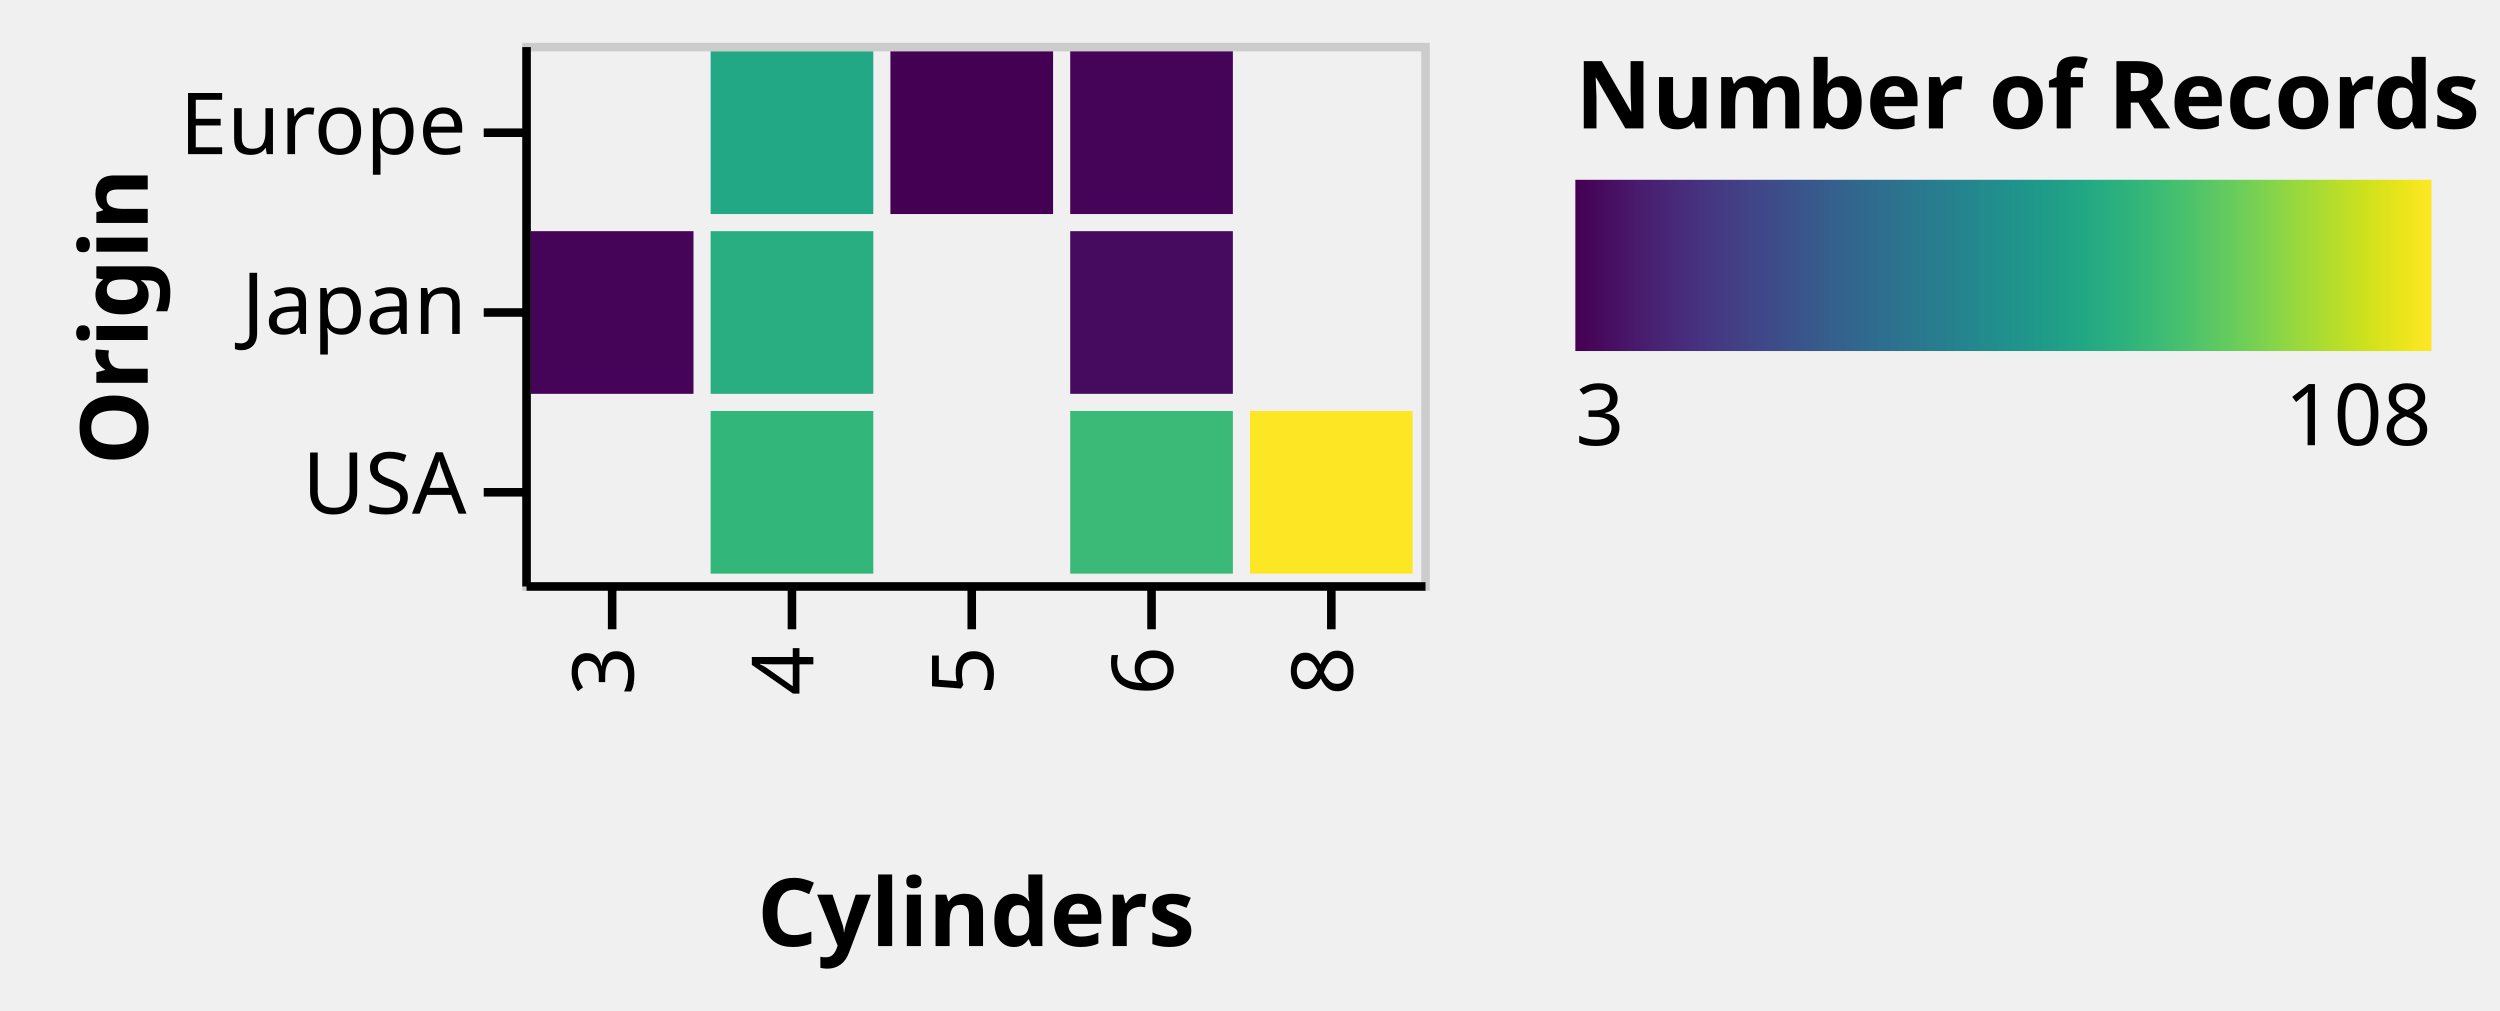
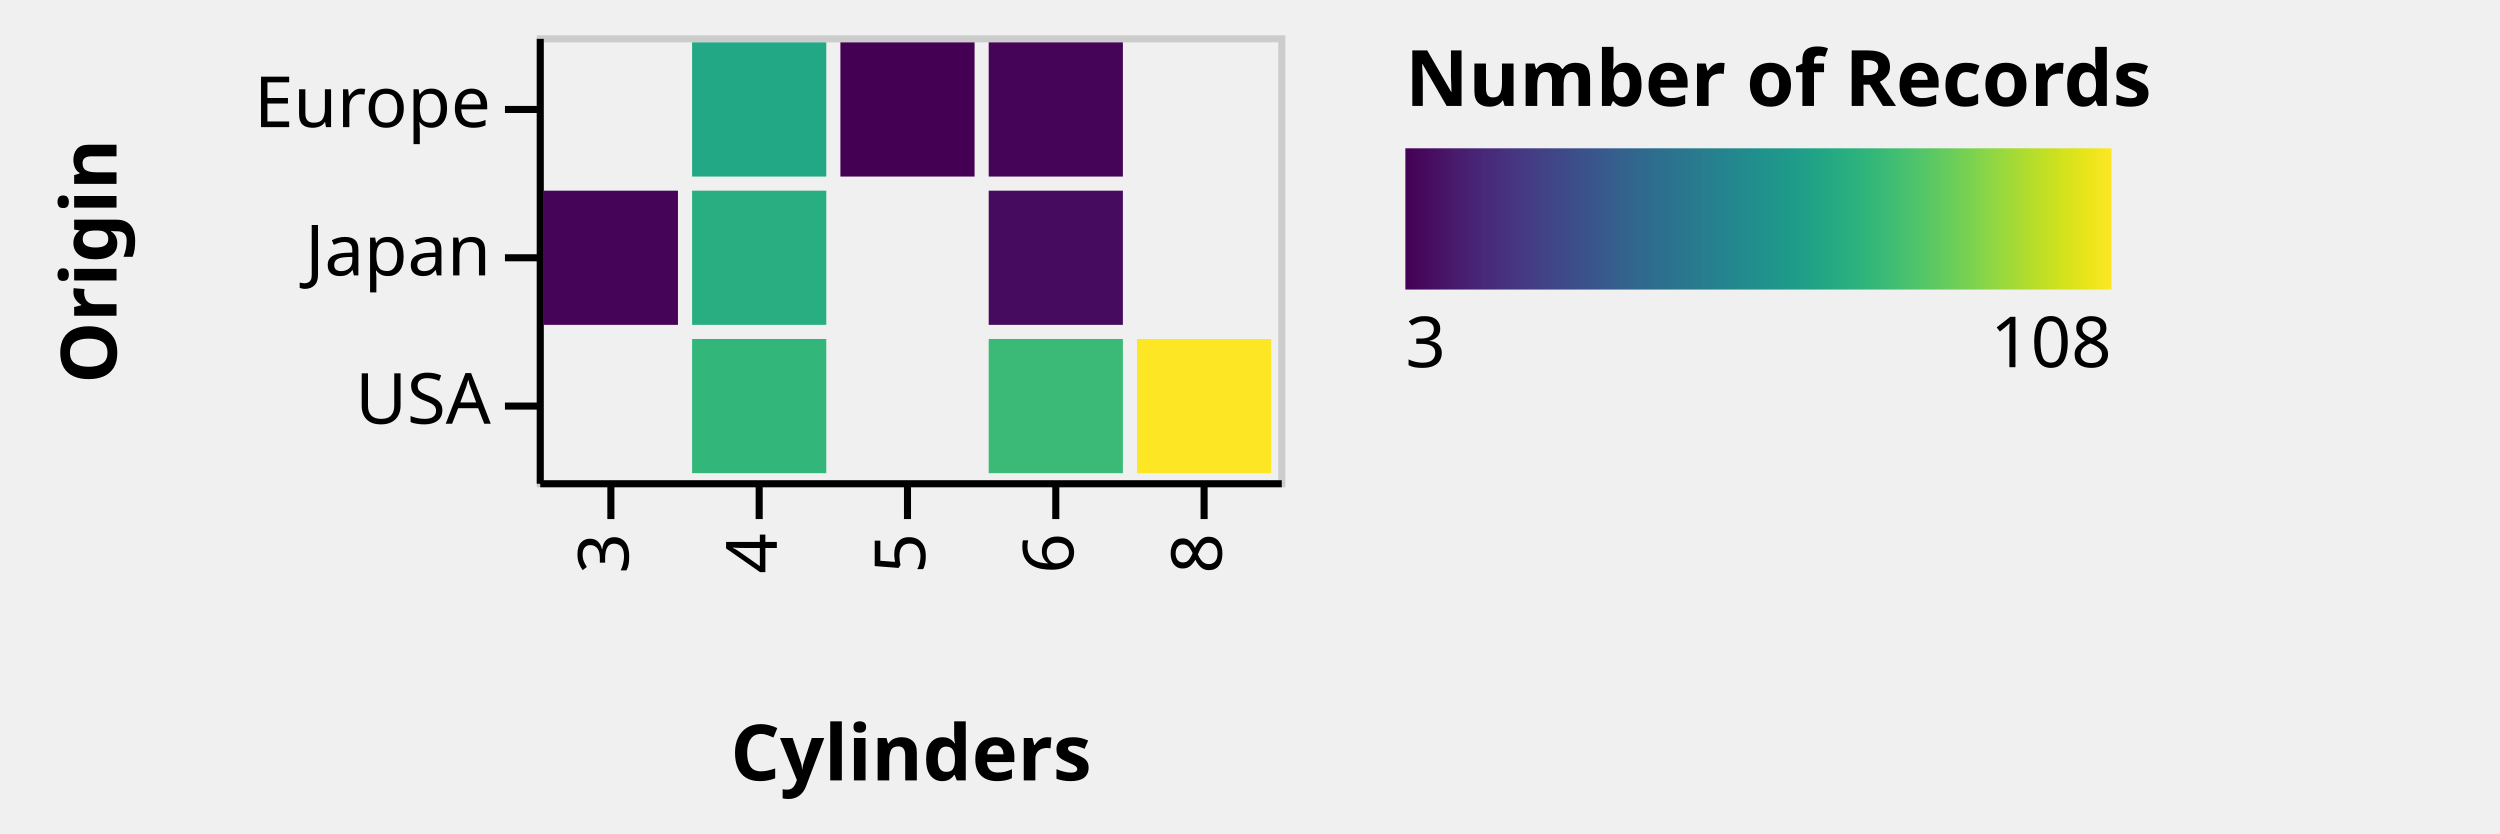
- <svg xmlns="http://www.w3.org/2000/svg" class="marks" width="292" height="118" viewBox="0 0 292 118" version="1.1">
+ <svg xmlns="http://www.w3.org/2000/svg" class="marks" width="354" height="118" viewBox="0 0 354 118" version="1.1">
  <defs>
    <linearGradient id="gradient_0" x1="0" x2="1" y1="0" y2="0">
      <stop offset="0" stop-color="#440154" />
      <stop offset="0.019" stop-color="#46075a" />
      <stop offset="0.067" stop-color="#481a6c" />
      <stop offset="0.114" stop-color="#482979" />
      <stop offset="0.162" stop-color="#453882" />
      <stop offset="0.21" stop-color="#404688" />
      <stop offset="0.257" stop-color="#3a538b" />
      <stop offset="0.305" stop-color="#34618d" />
      <stop offset="0.352" stop-color="#2e6d8e" />
      <stop offset="0.4" stop-color="#2a788e" />
      <stop offset="0.448" stop-color="#25838e" />
      <stop offset="0.495" stop-color="#218f8d" />
      <stop offset="0.543" stop-color="#1f9a8a" />
      <stop offset="0.59" stop-color="#21a685" />
      <stop offset="0.638" stop-color="#2cb17e" />
      <stop offset="0.686" stop-color="#3dbc74" />
      <stop offset="0.733" stop-color="#54c568" />
      <stop offset="0.781" stop-color="#6ece58" />
      <stop offset="0.829" stop-color="#8ed645" />
      <stop offset="0.876" stop-color="#addc30" />
      <stop offset="0.924" stop-color="#cde11d" />
      <stop offset="0.971" stop-color="#ece51b" />
      <stop offset="1" stop-color="#fde725" />
    </linearGradient>
    <clipPath id="clip1">
      <rect x="0" y="0" width="105" height="63" />
    </clipPath>
    <clipPath id="clip2">
      <rect x="0" y="0" width="105" height="63" />
    </clipPath>
    <clipPath id="clip3">
      <rect x="0" y="0" width="105" height="63" />
    </clipPath>
    <clipPath id="clip4">
      <rect x="0" y="0" width="105" height="63" />
    </clipPath>
  </defs>
-   <g transform="translate(61,5)">
+   <g transform="translate(76,5)">
    <g class="mark-group role-frame root">
      <g transform="translate(0,0)">
        <path class="background" d="M0.5,0.5h105v63h-105Z" style="fill: transparent; stroke: #ccc;" />
        <g>
          <g class="mark-rect role-mark morgan_brush_bg" clip-path="url(#clip1)">
            <path d="M0,0h0v0h0Z" style="fill: #fdbb84; fill-opacity: 0.5;" />
          </g>
          <g class="mark-rect role-mark alex_brush_bg" clip-path="url(#clip2)">
            <path d="M0,0h0v0h0Z" style="fill: #333; fill-opacity: 0.125;" />
          </g>
          <g class="mark-rect role-mark marks">
            <path d="M85,43h19v19h-19Z" style="fill: #fde725;" />
            <path d="M22,1h19v19h-19Z" style="fill: #22a884;" />
            <path d="M22,22h19v19h-19Z" style="fill: #28ae80;" />
            <path d="M64,43h19v19h-19Z" style="fill: #3aba76;" />
            <path d="M22,43h19v19h-19Z" style="fill: #32b67a;" />
            <path d="M1,22h19v19h-19Z" style="fill: #450457;" />
            <path d="M64,22h19v19h-19Z" style="fill: #460b5e;" />
            <path d="M64,1h19v19h-19Z" style="fill: #450457;" />
            <path d="M43,1h19v19h-19Z" style="fill: #440154;" />
          </g>
          <g class="mark-rect role-mark alex_brush" clip-path="url(#clip3)">
            <path d="M0,0h0v0h0Z" style="fill: transparent; stroke: white;" />
          </g>
          <g class="mark-rect role-mark morgan_brush" clip-path="url(#clip4)">
            <path d="M0,0h0v0h0Z" style="fill: transparent; stroke: #e34a33;" />
          </g>
          <g class="mark-group role-legend">
            <g transform="translate(123,0)">
-               <path class="background" d="M0,0h103v49h-103Z" style="pointer-events: none; fill: none;" />
+               <path class="background" d="M0,0h150v49h-150Z" style="pointer-events: none; fill: none;" />
              <g>
                <g class="mark-group role-legend-entry">
                  <g transform="translate(0,16)">
                    <path class="background" d="M0,0h0v0h0Z" style="pointer-events: none; fill: none;" />
                    <g>
                      <g class="mark-rect role-legend-gradient" style="pointer-events: none;">
                        <path d="M0,0h100v20h-100Z" style="fill: url(#gradient_0); stroke: #ddd; stroke-width: 0; opacity: 1;" />
                      </g>
                      <g class="mark-text role-legend-label" style="pointer-events: none;">
                        <text text-anchor="start" transform="translate(0,31)" style="font: 10px sans-serif; fill: #000; opacity: 1;">3</text>
                        <text text-anchor="end" transform="translate(100,31)" style="font: 10px sans-serif; fill: #000; opacity: 1;">108</text>
                      </g>
                    </g>
                  </g>
                </g>
                <g class="mark-text role-legend-title" style="pointer-events: none;">
                  <text text-anchor="start" transform="translate(0,10)" style="font: bold 11px sans-serif; fill: #000; opacity: 1;">Number of Records</text>
                </g>
              </g>
            </g>
          </g>
          <g class="mark-group role-axis">
            <g transform="translate(0.5,63.5)">
              <path class="background" d="M0,0h0v0h0Z" style="pointer-events: none; fill: none;" />
              <g>
                <g class="mark-rule role-axis-tick" style="pointer-events: none;">
                  <line transform="translate(10,0)" x2="0" y2="5" style="fill: none; stroke: #000; stroke-width: 1; opacity: 1;" />
                  <line transform="translate(31,0)" x2="0" y2="5" style="fill: none; stroke: #000; stroke-width: 1; opacity: 1;" />
                  <line transform="translate(52,0)" x2="0" y2="5" style="fill: none; stroke: #000; stroke-width: 1; opacity: 1;" />
                  <line transform="translate(73,0)" x2="0" y2="5" style="fill: none; stroke: #000; stroke-width: 1; opacity: 1;" />
                  <line transform="translate(94,0)" x2="0" y2="5" style="fill: none; stroke: #000; stroke-width: 1; opacity: 1;" />
                </g>
                <g class="mark-text role-axis-label" style="pointer-events: none;">
                  <text text-anchor="end" transform="translate(9.5,7) rotate(270) translate(0,3)" style="font: 10px sans-serif; fill: #000; opacity: 1;">3</text>
                  <text text-anchor="end" transform="translate(30.5,7) rotate(270) translate(0,3)" style="font: 10px sans-serif; fill: #000; opacity: 1;">4</text>
                  <text text-anchor="end" transform="translate(51.5,7) rotate(270) translate(0,3)" style="font: 10px sans-serif; fill: #000; opacity: 1;">5</text>
                  <text text-anchor="end" transform="translate(72.5,7) rotate(270) translate(0,3)" style="font: 10px sans-serif; fill: #000; opacity: 1;">6</text>
                  <text text-anchor="end" transform="translate(93.5,7) rotate(270) translate(0,3)" style="font: 10px sans-serif; fill: #000; opacity: 1;">8</text>
                </g>
                <g class="mark-rule role-axis-domain" style="pointer-events: none;">
                  <line transform="translate(0,0)" x2="105" y2="0" style="fill: none; stroke: #000; stroke-width: 1; opacity: 1;" />
                </g>
                <g class="mark-text role-axis-title" style="pointer-events: none;">
                  <text text-anchor="middle" transform="translate(52.5,42)" style="font: bold 11px sans-serif; fill: #000; opacity: 1;">Cylinders</text>
                </g>
              </g>
            </g>
          </g>
          <g class="mark-group role-axis">
            <g transform="translate(0.5,0.5)">
              <path class="background" d="M0,0h0v0h0Z" style="pointer-events: none; fill: none;" />
              <g>
                <g class="mark-rule role-axis-tick" style="pointer-events: none;">
                  <line transform="translate(0,10)" x2="-5" y2="0" style="fill: none; stroke: #000; stroke-width: 1; opacity: 1;" />
                  <line transform="translate(0,31)" x2="-5" y2="0" style="fill: none; stroke: #000; stroke-width: 1; opacity: 1;" />
                  <line transform="translate(0,52)" x2="-5" y2="0" style="fill: none; stroke: #000; stroke-width: 1; opacity: 1;" />
                </g>
                <g class="mark-text role-axis-label" style="pointer-events: none;">
                  <text text-anchor="end" transform="translate(-7,12.5)" style="font: 10px sans-serif; fill: #000; opacity: 1;">Europe</text>
                  <text text-anchor="end" transform="translate(-7,33.5)" style="font: 10px sans-serif; fill: #000; opacity: 1;">Japan</text>
                  <text text-anchor="end" transform="translate(-7,54.5)" style="font: 10px sans-serif; fill: #000; opacity: 1;">USA</text>
                </g>
                <g class="mark-rule role-axis-domain" style="pointer-events: none;">
                  <line transform="translate(0,0)" x2="0" y2="63" style="fill: none; stroke: #000; stroke-width: 1; opacity: 1;" />
                </g>
                <g class="mark-text role-axis-title" style="pointer-events: none;">
-                   <text text-anchor="middle" transform="translate(-42.24609,31.5) rotate(-90) translate(0,-2)" style="font: bold 11px sans-serif; fill: #000; opacity: 1;">Origin</text>
+                   <text text-anchor="middle" transform="translate(-58,31.5) rotate(-90) translate(0,-2)" style="font: bold 11px sans-serif; fill: #000; opacity: 1;">Origin</text>
                </g>
              </g>
            </g>
          </g>
        </g>
      </g>
    </g>
  </g>
</svg>
